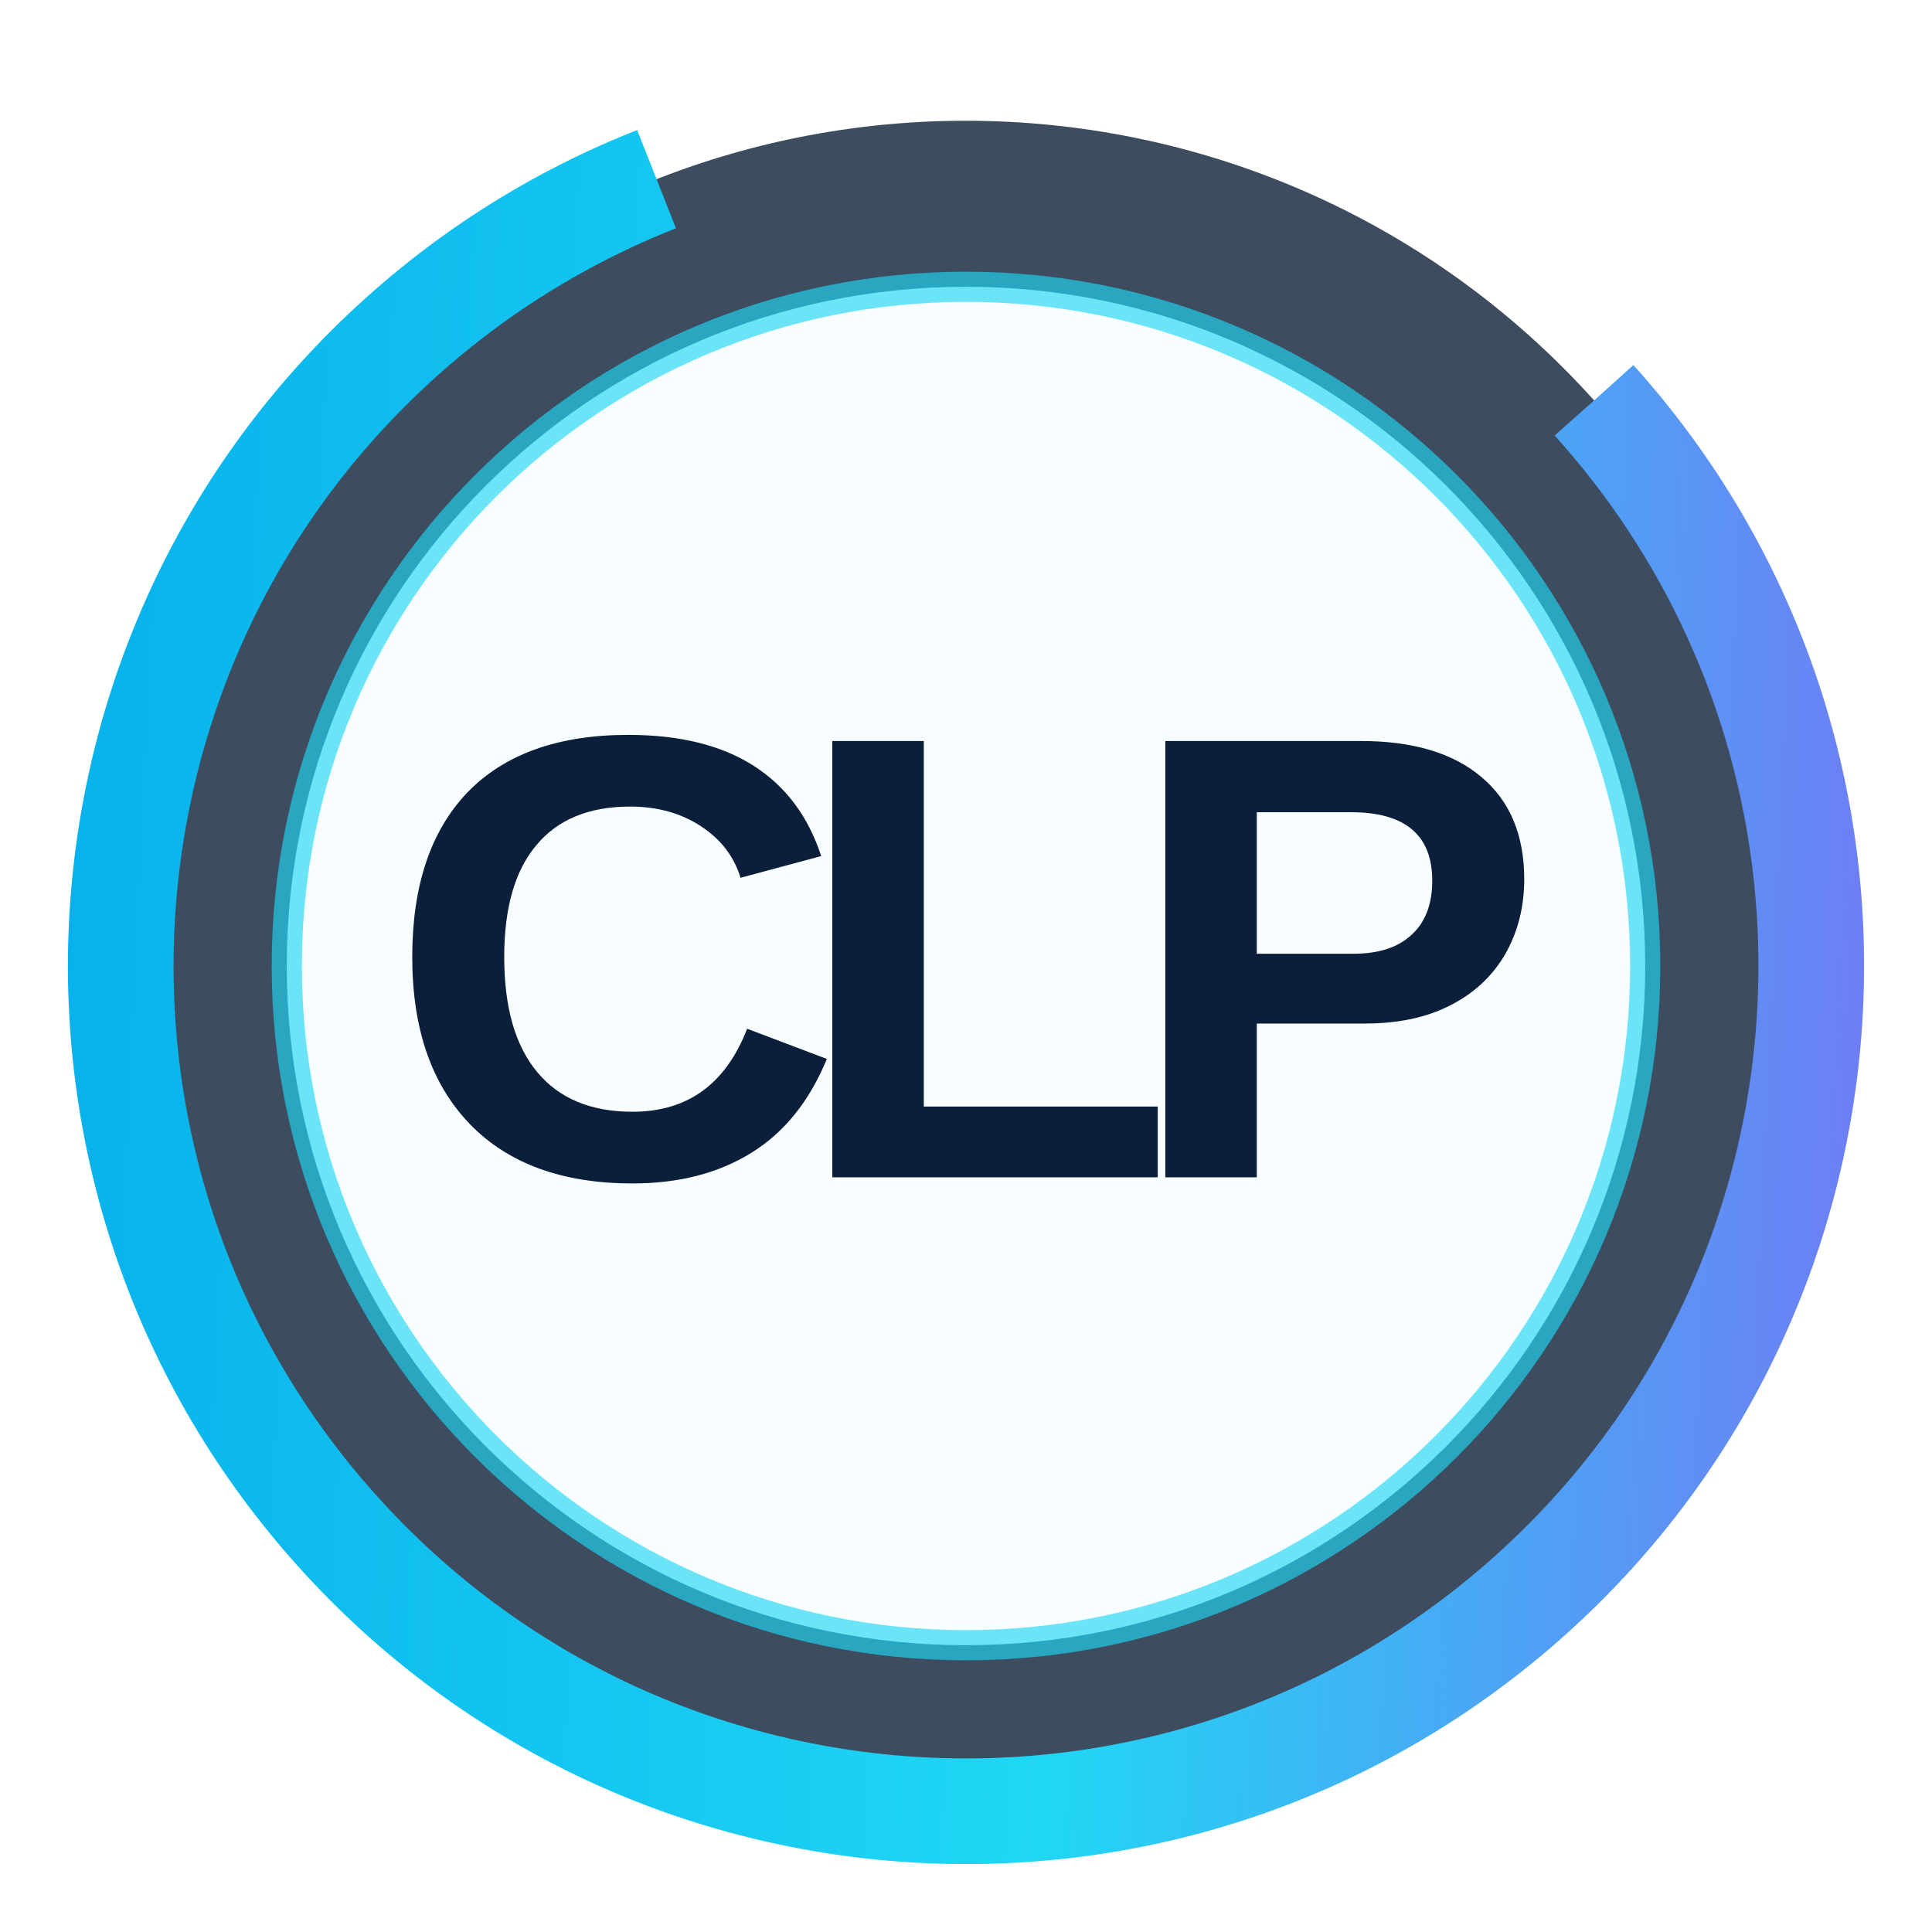
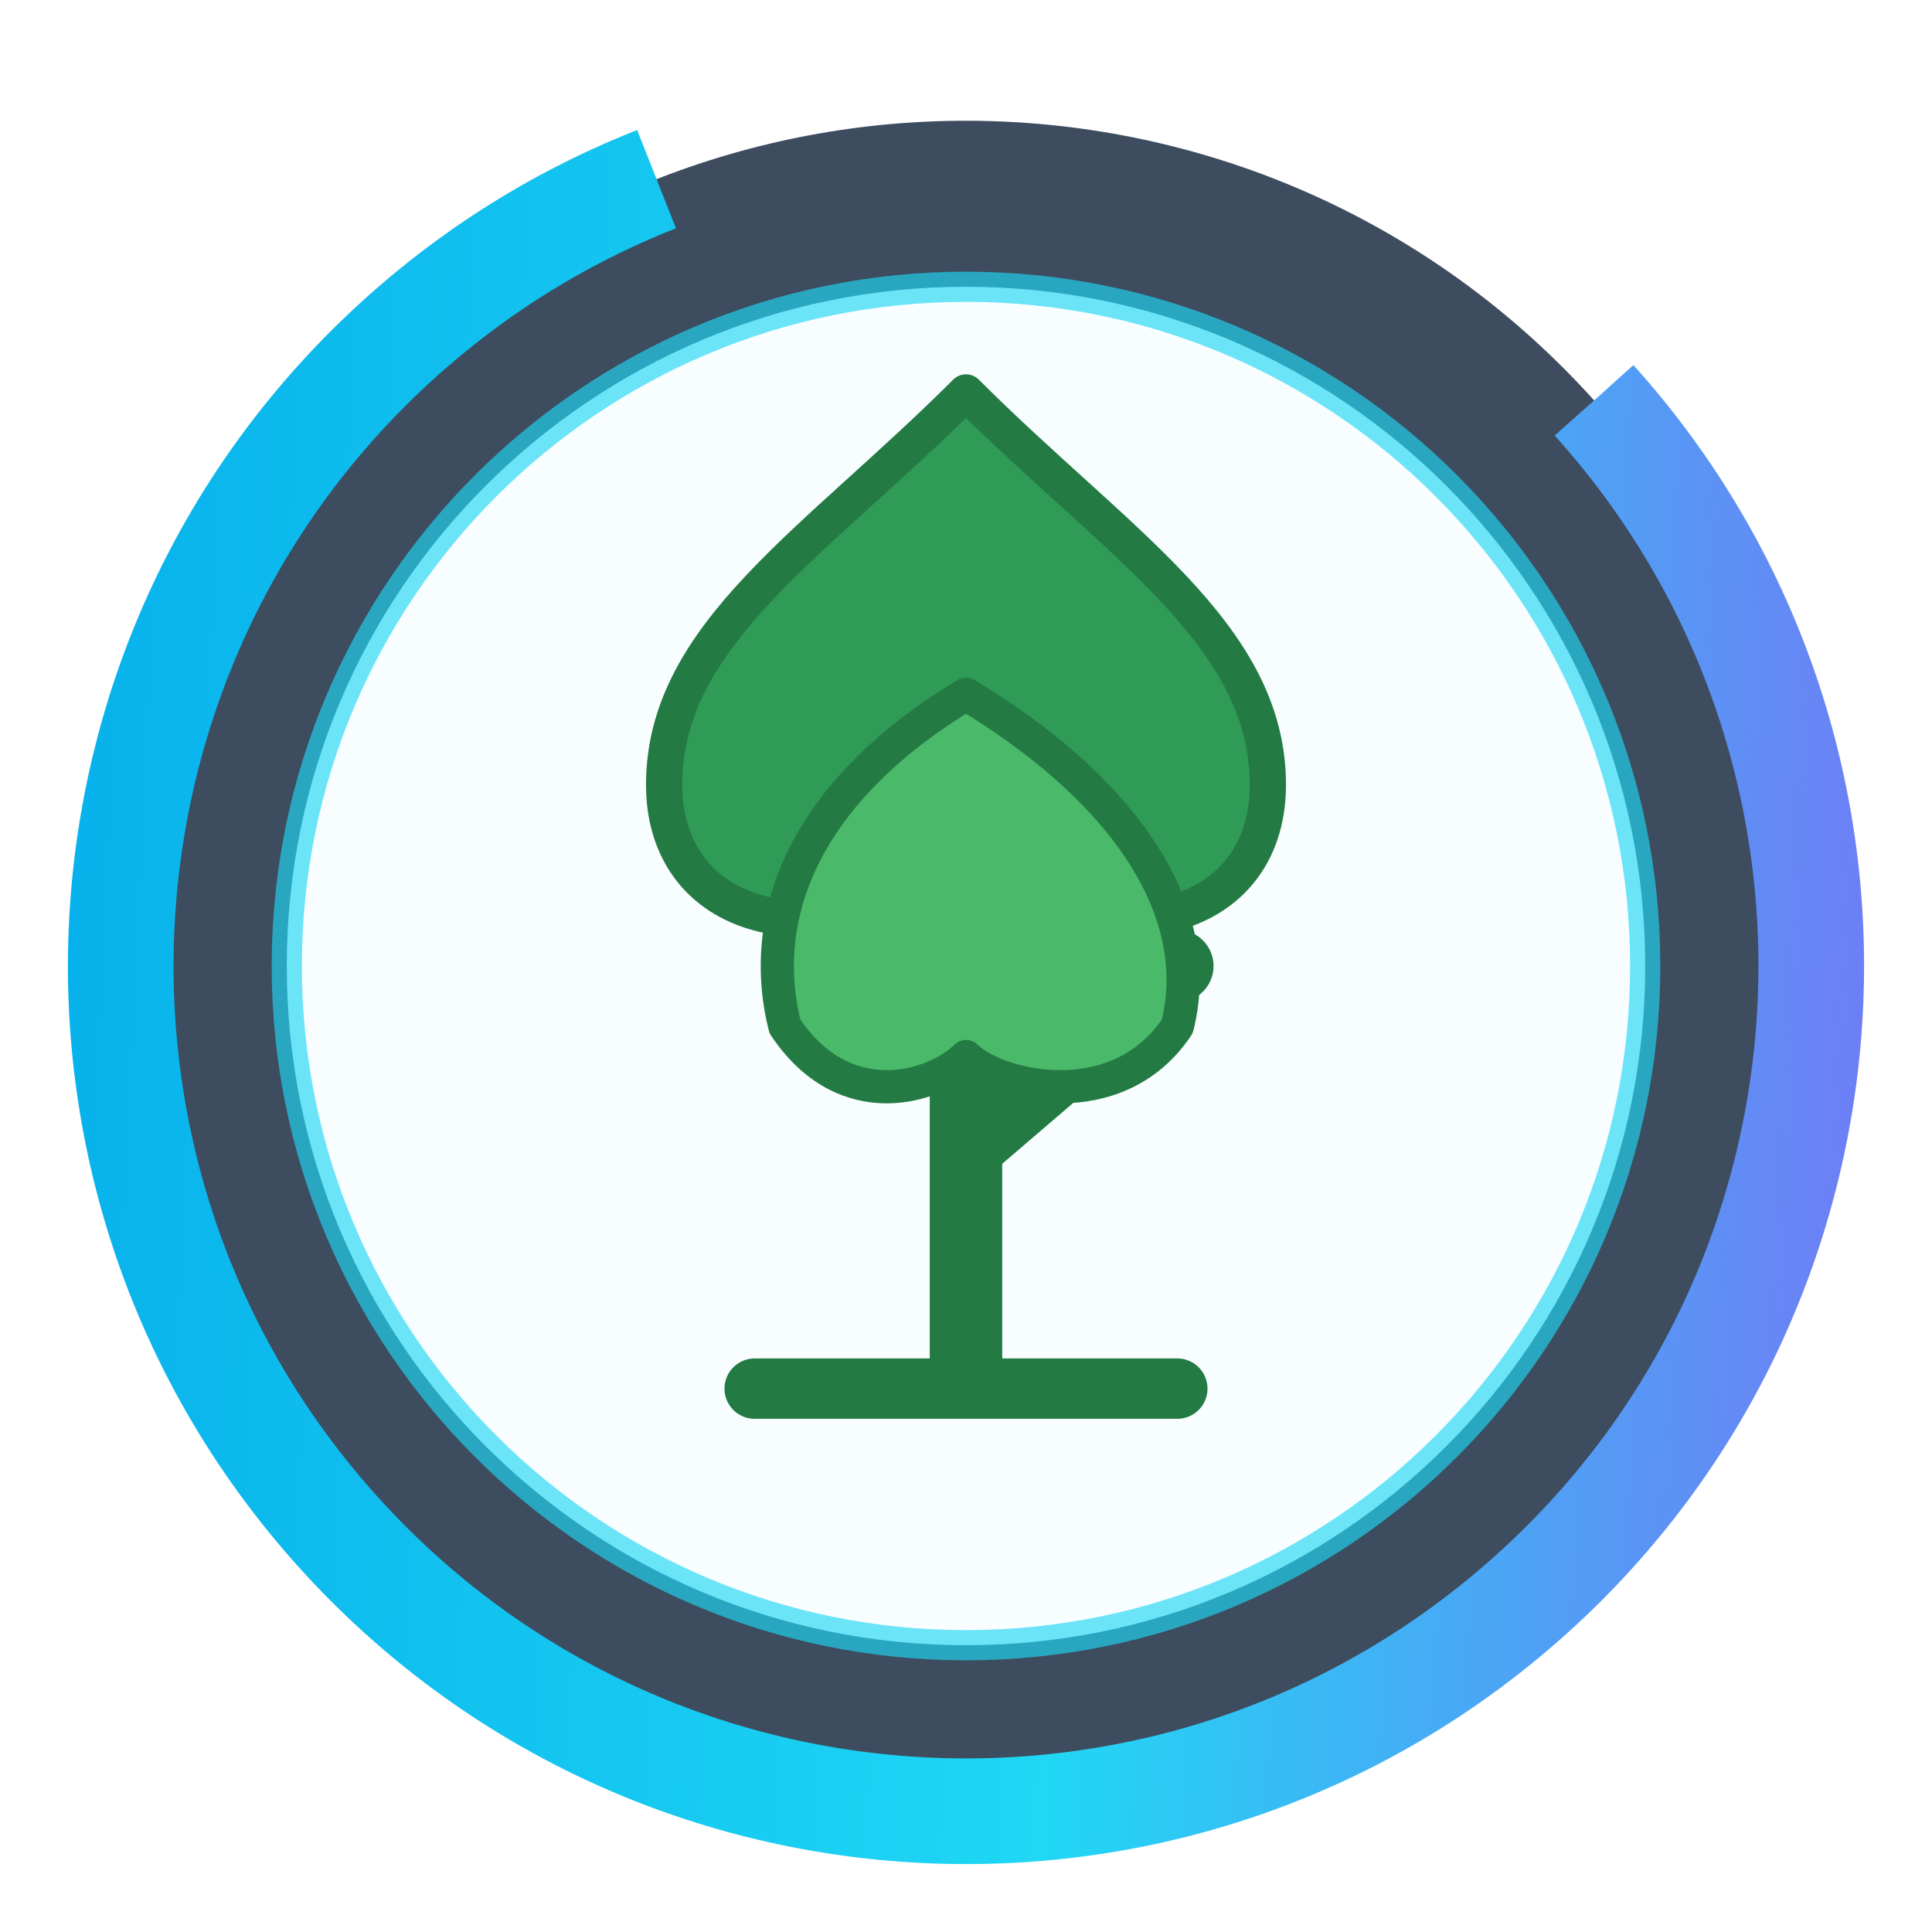
<svg xmlns="http://www.w3.org/2000/svg" viewBox="0 0 64 64" role="img" aria-labelledby="title">
  <defs>
    <linearGradient id="ring" x1="0" y1="0" x2="1" y2="1">
      <stop stop-color="#00a7e9" />
      <stop offset=".55" stop-color="#20d7f4" />
      <stop offset="1" stop-color="#8b5cf6" />
    </linearGradient>
  </defs>
  <circle cx="32" cy="32" r="28" fill="#071a32" fill-opacity=".78" stroke="url(#ring)" stroke-width="3.5" stroke-dasharray="142 34" transform="rotate(-42 32 32)" />
  <circle cx="32" cy="32" r="22.5" fill="#f8fdff" stroke="#20d7f4" stroke-opacity=".65" />
-   <text x="32" y="39" text-anchor="middle" font-family="Arial,sans-serif" font-size="21" font-weight="900" fill="#0b1f3b" letter-spacing="-1.8">CLP</text>
+   <g fill="#2f9b57" stroke="#237a43" stroke-linecap="round" stroke-linejoin="round">
+     <path d="M32 23 V45 M32 34 L25 29 M32 38 L39 32" fill="none" stroke-width="2.4" />
+     <path d="M32 13 C27 18 22 21 22 26 C22 30 26 32 32 29 C38 32 42 30 42 26 C42 21 37 18 32 13Z" stroke-width="1.2" />
+     <path d="M32 23 C27 26 25 30 26 34 C28 37 31 36 32 35 C33 36 37 37 39 34 C40 30 37 26 32 23Z" fill="#4ab96a" stroke-width="1.1" />
+   </g>
+   <path d="M25 46 H39" fill="none" stroke="#237a43" stroke-width="2" stroke-linecap="round" />
</svg>
